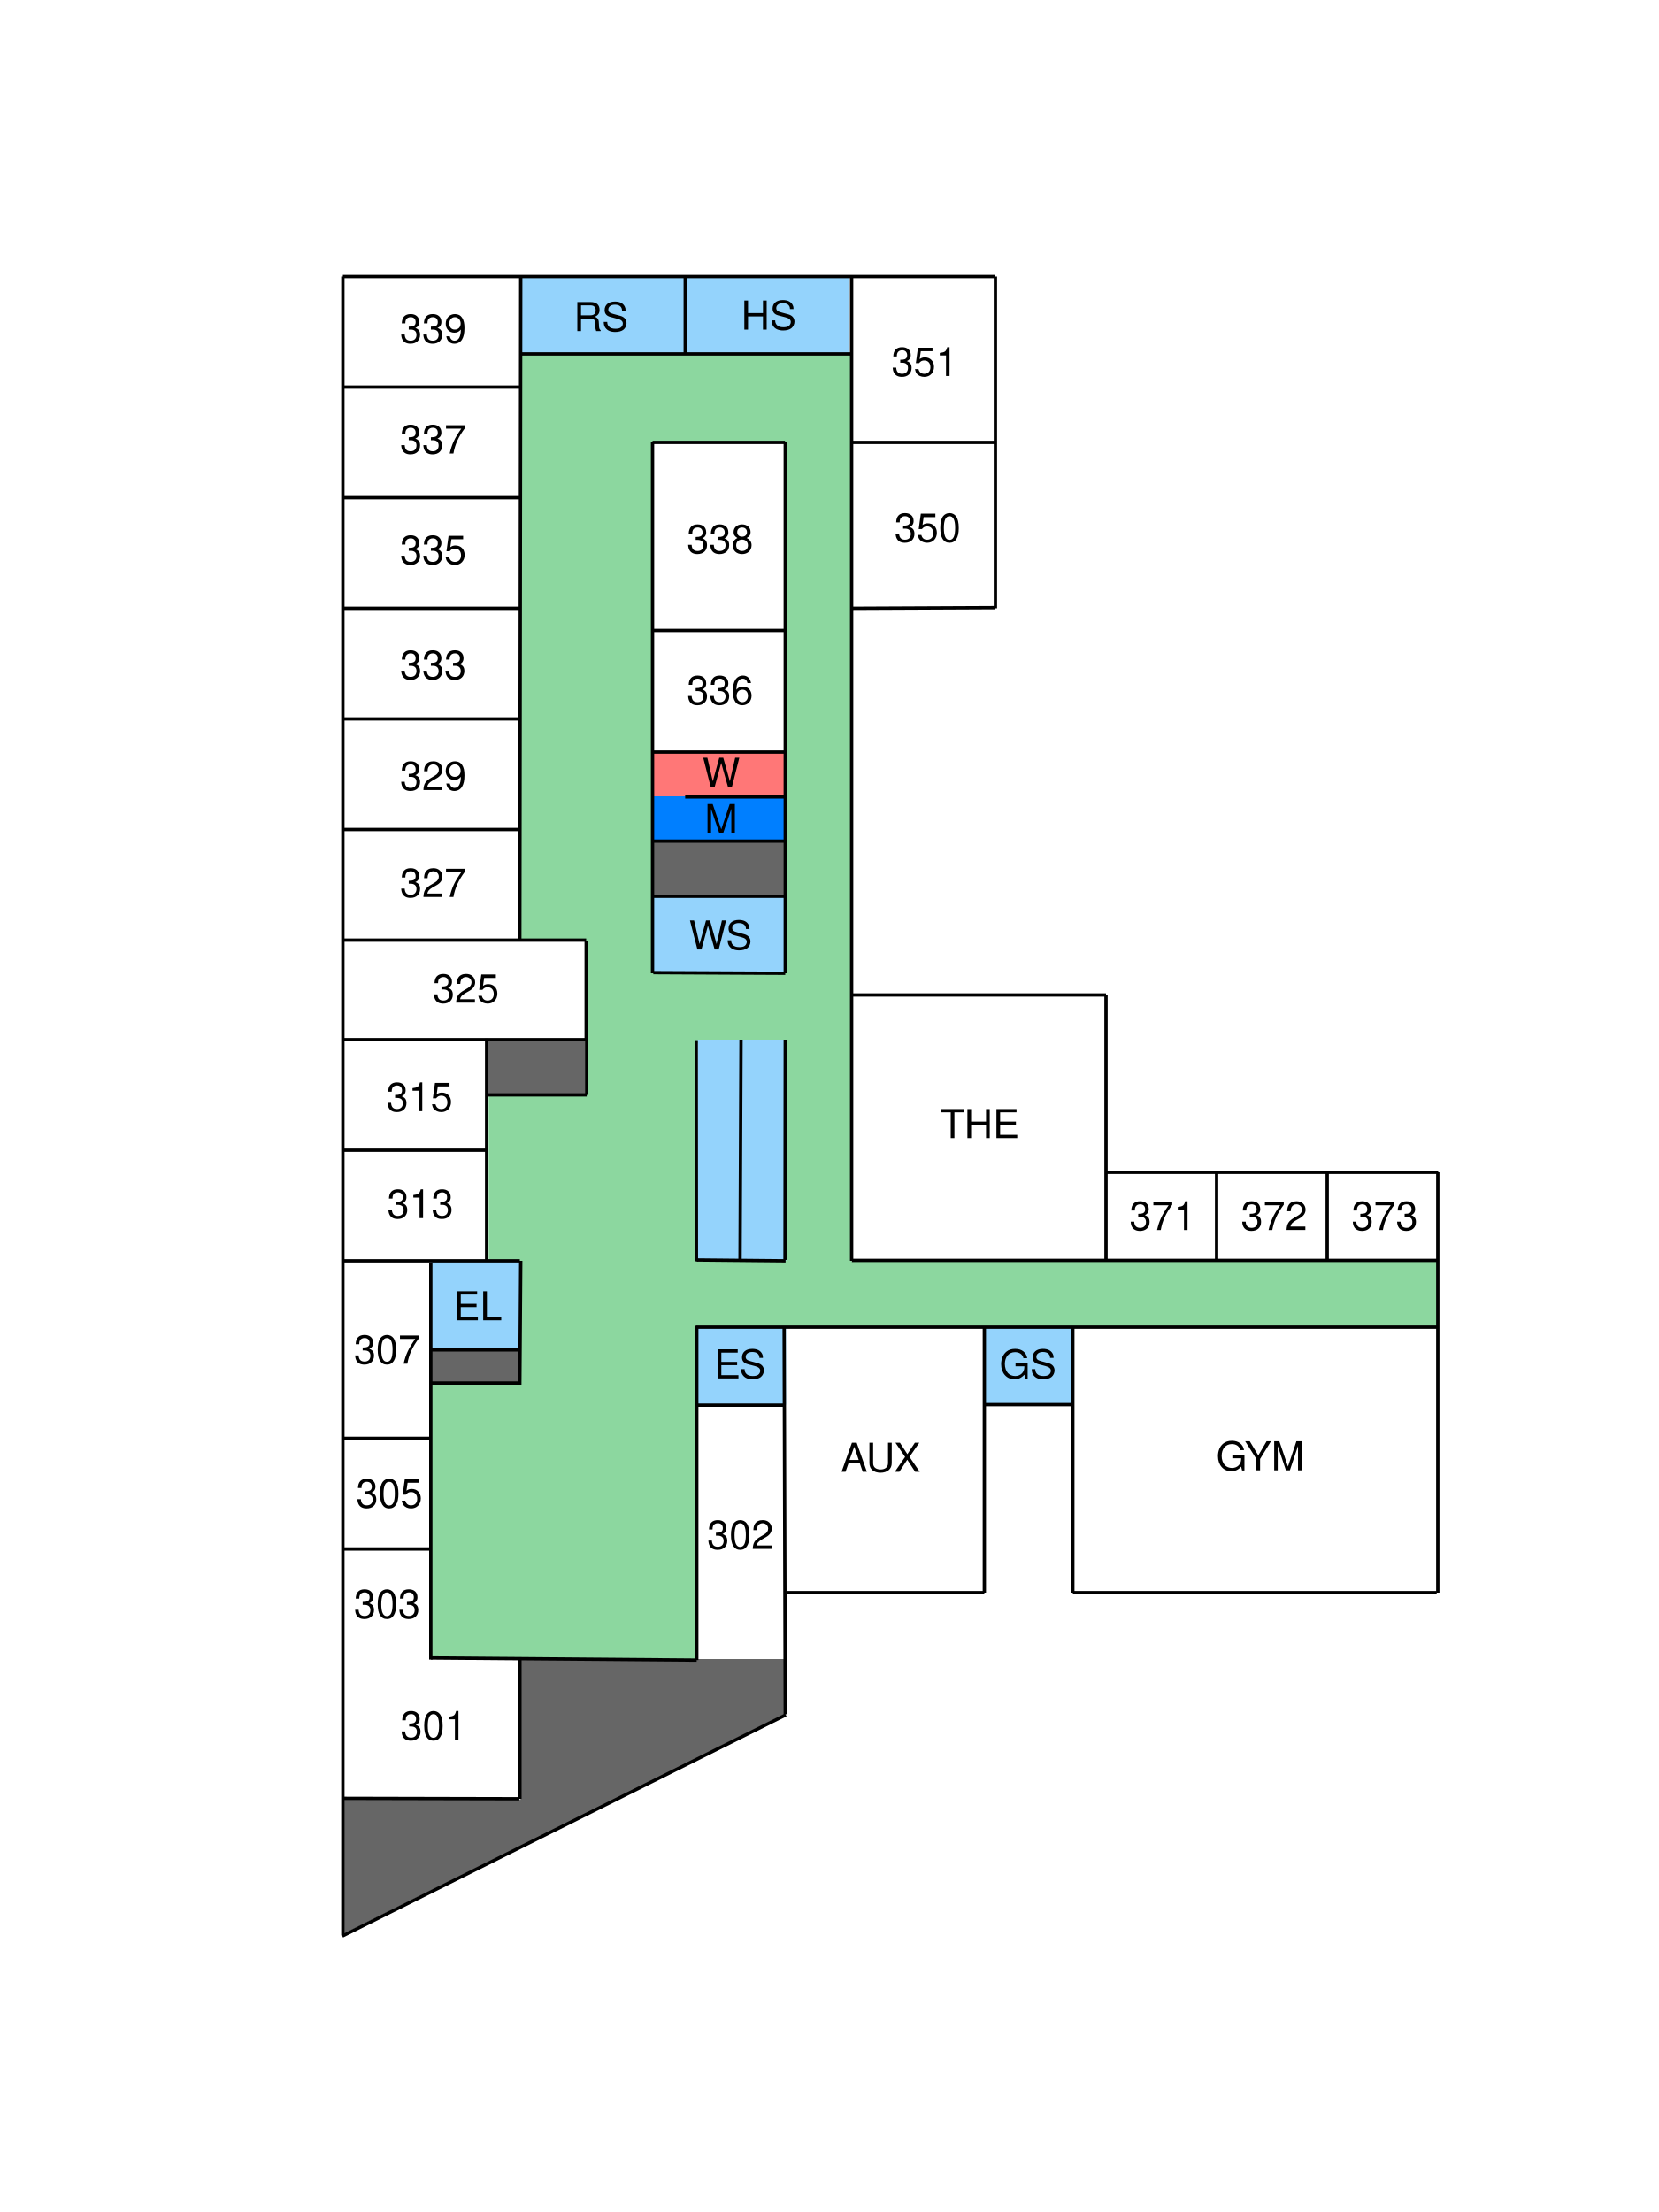
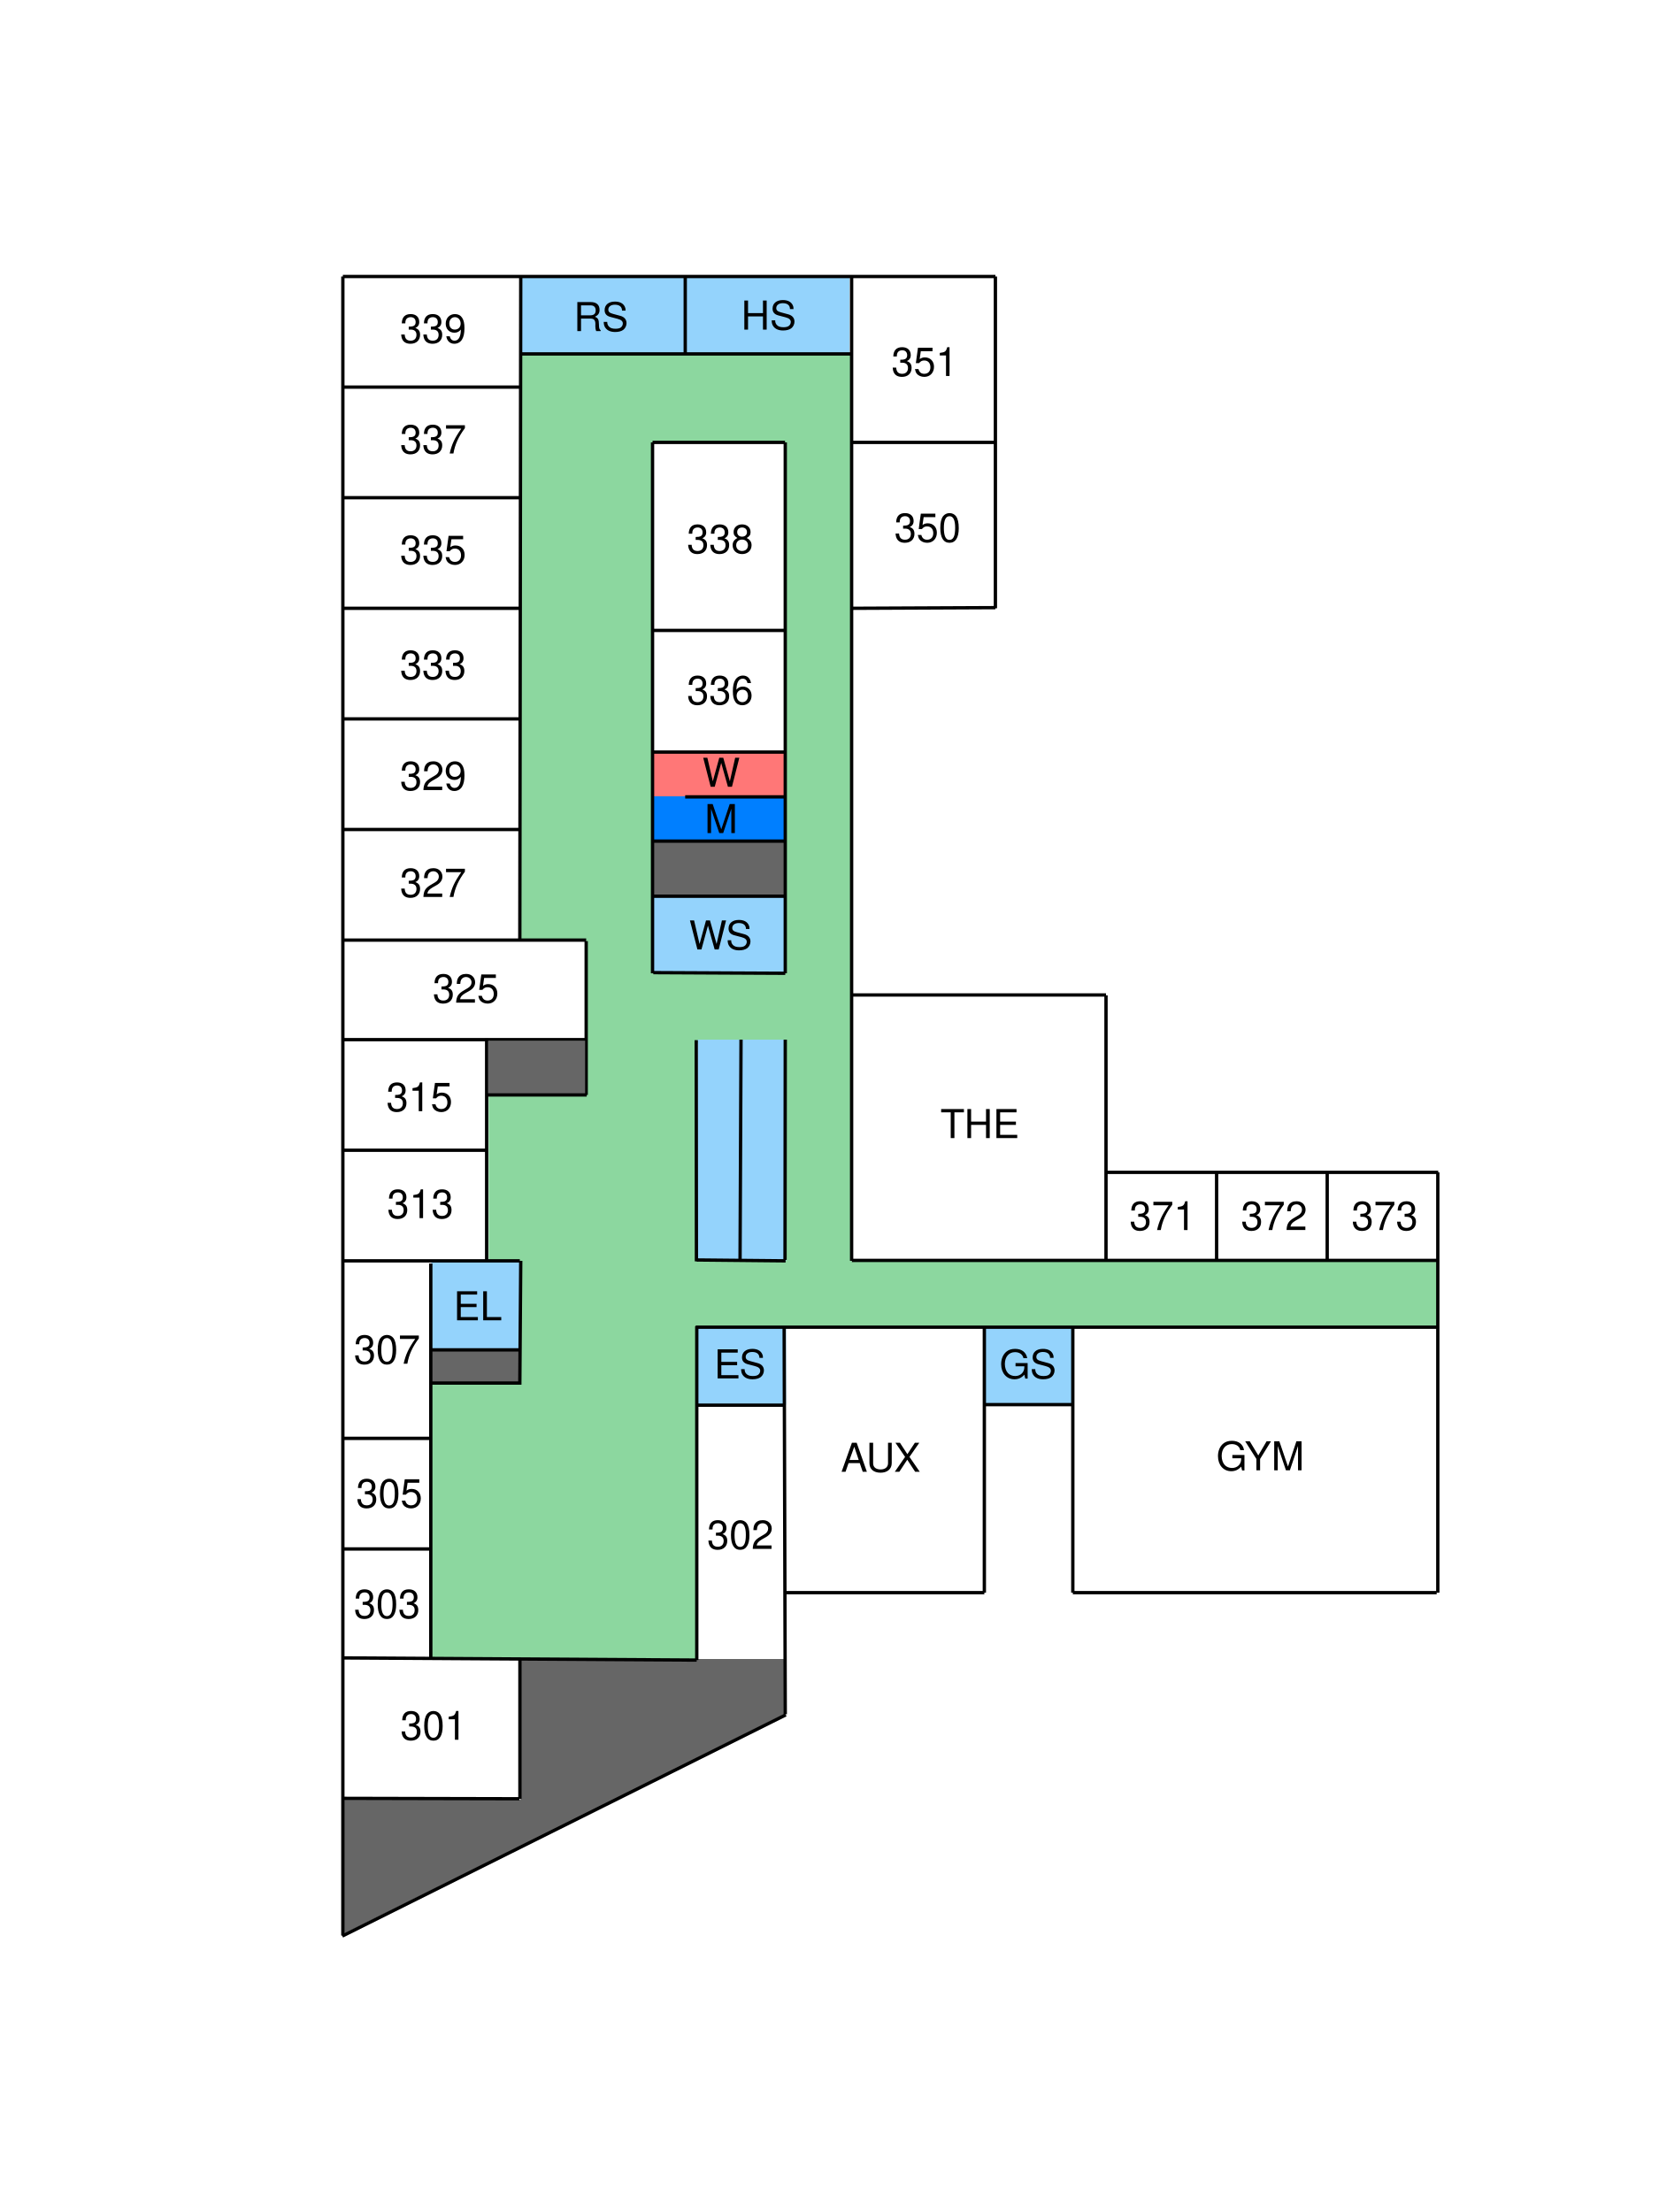
<svg xmlns="http://www.w3.org/2000/svg" width="750" height="1000">
  <g>
    <rect fill="#ffffff" id="canvas_background" height="1002" width="752" y="-1" x="-1" />
    <g display="none" id="canvasGrid">
      <rect fill="url(#gridpattern)" stroke-width="0" y="0" x="0" height="100%" width="100%" id="svg_1" />
    </g>
  </g>
  <g>
    <path stroke="#000" fill="#666666" stroke-width="0" stroke-opacity="null" d="m155.597,813.63l0,60.523l121.793,-60.523l-121.793,0z" id="svg_10" />
    <rect fill="#94d3fc" stroke="#000" stroke-width="0" stroke-opacity="null" fill-opacity="null" x="445.361" y="600.034" width="40" height="35.002" id="svg_34" />
    <rect fill="#8CD79F" stroke-width="0" stroke-opacity="null" fill-opacity="null" x="354" y="570.188" width="296" height="30" id="svg_22" stroke="#000" />
    <rect fill="#666666" stroke-width="0" stroke-opacity="null" fill-opacity="null" x="295" y="380.476" width="60" height="25" id="svg_20" stroke="#000" />
    <rect fill="#8CD79F" stroke-width="0" stroke-opacity="null" fill-opacity="null" x="265" y="424" width="50" height="202" id="svg_77" stroke="#000" />
    <rect fill="#8CD79F" stroke-width="0" stroke-opacity="null" fill-opacity="null" x="313.543" y="570.188" width="41" height="30" id="svg_78" stroke="#000" />
    <rect fill="#8CD79F" stroke-width="0" stroke-opacity="null" fill-opacity="null" x="220.909" y="470.449" width="46.091" height="158.16" id="svg_53" stroke="#000" />
    <rect fill="#94d3fc" stroke="#000" stroke-width="0" x="310.087" y="125" width="74" height="35" id="svg_43" />
    <rect fill="#94d3fc" stroke="#000" stroke-width="0" x="235.326" y="125" width="74" height="35" id="svg_42" />
    <rect fill="#8CD79F" stroke-width="0" stroke-opacity="null" fill-opacity="null" x="310.814" y="440" width="45.667" height="31.705" id="svg_79" stroke="#000" />
    <rect fill="#8CD79F" stroke-width="0" stroke-opacity="null" fill-opacity="null" x="354.83" y="160" width="30" height="411" id="svg_18" stroke="#000" />
    <rect fill="#94d3fc" stroke="#000" stroke-width="0" stroke-opacity="null" fill-opacity="null" x="315.361" y="470" width="40" height="100.006" id="svg_97" />
    <rect fill="#94d3fc" stroke="#000" stroke-width="0" stroke-opacity="null" fill-opacity="null" x="315.361" y="600.034" width="40" height="35.002" id="svg_96" />
    <rect fill="#94d3fc" stroke="#000" stroke-width="0" stroke-opacity="null" x="295" y="404.889" width="60" height="34.667" id="svg_93" />
    <rect fill="#94d3fc" stroke="#000" stroke-width="0" stroke-opacity="null" x="195" y="570" width="40" height="40" id="svg_92" />
    <path fill="#666666" stroke-width="0" stroke-opacity="null" d="m265.342,864.757l0,-120.261l60.244,120.261l-60.244,0z" id="svg_91" transform="rotate(90 295.4638,804.6261) " stroke="#000" />
    <rect fill="#666666" stroke-width="0" stroke-opacity="null" x="235" y="750" width="120" height="25" id="svg_85" stroke="#000" />
    <rect fill="#ff7777" stroke="#000" stroke-width="0" stroke-opacity="null" x="295" y="340" width="60" height="20" id="svg_83" />
    <rect fill="#007fff" stroke="#000" stroke-width="0" stroke-opacity="null" x="294.687" y="359.998" width="60" height="20" id="svg_82" />
    <rect fill="#666666" stroke-width="0" stroke-opacity="null" fill-opacity="null" x="195" y="610" width="40" height="15" id="svg_81" stroke="#000" />
    <rect fill="#8CD79F" stroke="#000" stroke-width="0" stroke-opacity="null" x="195" y="625" width="120" height="125" id="svg_73" />
    <line stroke-linecap="undefined" stroke-linejoin="undefined" id="svg_5" y2="925.5" x2="305" y1="725" x1="205" stroke-width="1.5" stroke="#000" fill="none" transform="rotate(90 255,825.25) " />
    <line stroke="#000" stroke-linecap="undefined" stroke-linejoin="undefined" id="svg_7" y2="660.726" x2="105.226" y1="660.726" x1="284.274" stroke-width="1.5" fill="none" transform="rotate(90 194.75,660.7262) " />
    <line stroke-linecap="undefined" stroke-linejoin="undefined" id="svg_8" y2="605.25" x2="214.75" y1="645.25" x1="214.75" fill-opacity="null" stroke-opacity="null" stroke-width="1.5" stroke="#000" fill="none" transform="rotate(90 214.75,625.25) " />
    <line stroke-linecap="undefined" stroke-linejoin="undefined" id="svg_9" y2="590.25" x2="214.75" y1="630.25" x1="214.75" fill-opacity="null" stroke-opacity="null" stroke-width="1.5" stroke="#000" fill="none" transform="rotate(90 214.75,610.25) " />
    <line stroke-linecap="undefined" stroke-linejoin="undefined" id="svg_12" y2="615.25" x2="334.75" y1="655.25" x1="334.75" fill-opacity="null" stroke-opacity="null" stroke-width="1.5" stroke="#000" fill="none" transform="rotate(90 334.75,635.25) " />
    <line stroke-linecap="undefined" stroke-linejoin="undefined" id="svg_27" y2="375.16" x2="324.75" y1="435.16" x1="324.75" fill-opacity="null" stroke-opacity="null" stroke-width="1.5" stroke="#000" fill="none" transform="rotate(90 324.75,405.1596) " />
    <line stroke-linecap="undefined" stroke-linejoin="undefined" id="svg_29" y2="520.204" x2="364.796" y1="520.296" x1="264.796" fill-opacity="null" stroke-opacity="null" stroke-width="1.5" stroke="#000" fill="none" transform="rotate(90 314.7961,520.25) " />
    <line stroke-linecap="undefined" stroke-linejoin="undefined" id="svg_35" y2="720.25" x2="174.75" y1="680.25" x1="174.75" fill-opacity="null" stroke-opacity="null" stroke-width="1.5" stroke="#000" fill="none" transform="rotate(90 174.75,700.25) " />
    <line stroke-linecap="undefined" stroke-linejoin="undefined" id="svg_36" y2="670.25" x2="174.75" y1="630.25" x1="174.75" fill-opacity="null" stroke-opacity="null" stroke-width="1.5" stroke="#000" fill="none" transform="rotate(90 174.75,650.25) " />
    <line stroke-linecap="undefined" stroke-linejoin="undefined" id="svg_44" y2="350.25" x2="324.75" y1="410.25" x1="324.75" fill-opacity="null" stroke-opacity="null" stroke-width="1.5" stroke="#000" fill="none" transform="rotate(90 324.75,380.25) " />
    <line stroke-linecap="undefined" stroke-linejoin="undefined" id="svg_46" y2="337.527" x2="332.473" y1="382.973" x1="332.473" fill-opacity="null" stroke-opacity="null" stroke-width="1.5" stroke="#000" fill="none" transform="rotate(90 332.4731,360.25) " />
    <text xml:space="preserve" text-anchor="start" font-family="Helvetica, Arial, sans-serif" font-size="18" id="svg_57" y="616.516" x="159.964" fill-opacity="null" stroke-opacity="null" stroke-width="0" stroke="#000" fill="#000000">307</text>
    <text xml:space="preserve" text-anchor="start" font-family="Helvetica, Arial, sans-serif" font-size="18" id="svg_58" y="681.516" x="160.984" fill-opacity="null" stroke-opacity="null" stroke-width="0" stroke="#000" fill="#000000">305</text>
    <text xml:space="preserve" text-anchor="start" font-family="Helvetica, Arial, sans-serif" font-size="18" id="svg_59" y="731.516" x="159.964" fill-opacity="null" stroke-opacity="null" stroke-width="0" stroke="#000" fill="#000000">303</text>
    <text xml:space="preserve" text-anchor="start" font-family="Helvetica, Arial, sans-serif" font-size="18" id="svg_60" y="786.516" x="180.984" fill-opacity="null" stroke-opacity="null" stroke-width="0" stroke="#000" fill="#000000">301</text>
    <text xml:space="preserve" text-anchor="start" font-family="Helvetica, Arial, sans-serif" font-size="18" id="svg_63" y="700.245" x="319.67" fill-opacity="null" stroke-opacity="null" stroke-width="0" stroke="#000" fill="#000000">302</text>
    <text xml:space="preserve" text-anchor="start" font-family="Helvetica, Arial, sans-serif" font-size="18" id="svg_64" y="623.138" x="322.804" fill-opacity="null" stroke-opacity="null" stroke-width="0" stroke="#000" fill="#000000">ES</text>
    <text xml:space="preserve" text-anchor="start" font-family="Helvetica, Arial, sans-serif" font-size="18" id="svg_65" y="429.227" x="311.519" fill-opacity="null" stroke-opacity="null" stroke-width="0" stroke="#000" fill="#000000">WS</text>
    <text xml:space="preserve" text-anchor="start" font-family="Helvetica, Arial, sans-serif" font-size="18" id="svg_66" y="149" x="335" fill-opacity="null" stroke-opacity="null" stroke-width="0" fill="#000000" stroke="#000">HS</text>
    <text xml:space="preserve" text-anchor="start" font-family="Helvetica, Arial, sans-serif" font-size="18" id="svg_67" y="596.883" x="205.003" fill-opacity="null" stroke-opacity="null" stroke-width="0" stroke="#000" fill="#000000">EL</text>
    <text xml:space="preserve" text-anchor="start" font-family="Helvetica, Arial, sans-serif" font-size="18" id="svg_68" y="376.617" x="318.511" fill-opacity="null" stroke-opacity="null" stroke-width="0" stroke="#000" fill="#000000">M</text>
    <text xml:space="preserve" text-anchor="start" font-family="Helvetica, Arial, sans-serif" font-size="18" id="svg_69" y="355.68" x="317.517" fill-opacity="null" stroke-opacity="null" stroke-width="0" stroke="#000" fill="#000000">W</text>
    <path fill="#666666" stroke="#000" stroke-width="0" stroke-opacity="null" opacity="0.5" d="m321.25,785.005" id="svg_90" />
    <line stroke-linecap="undefined" stroke-linejoin="undefined" id="svg_13" y2="570" x2="235" y1="570" x1="154.578" fill-opacity="null" stroke-opacity="null" stroke-width="1.5" fill="none" stroke="#000" />
    <line fill="none" stroke="#000" stroke-width="1.5" stroke-opacity="null" fill-opacity="null" x1="354.5" y1="600" x2="355" y2="775" id="svg_3" stroke-linejoin="undefined" stroke-linecap="undefined" />
    <rect fill="#8CD79F" stroke-width="0" stroke-opacity="null" x="235.5" y="160" width="60" height="265" id="svg_75" stroke="#000" />
    <line fill="none" stroke-width="1.5" stroke-opacity="null" fill-opacity="null" x1="155" y1="125" x2="450" y2="125" id="svg_19" stroke-linejoin="undefined" stroke-linecap="undefined" stroke="#000" />
    <line fill="none" stroke="#000" stroke-width="1.5" stroke-opacity="null" fill-opacity="null" x1="309.783" y1="159.612" x2="309.783" y2="124.676" id="svg_24" stroke-linejoin="undefined" stroke-linecap="undefined" />
    <text xml:space="preserve" text-anchor="start" font-family="Helvetica, Arial, sans-serif" font-size="18" id="svg_28" y="149.685" x="259.328" fill-opacity="null" stroke-opacity="null" stroke-width="0" fill="#000000" stroke="#000">RS</text>
    <rect fill="#8CD79F" stroke-width="0" x="294.184" y="160.297" width="61" height="40" id="svg_31" stroke="#000" />
    <line fill="none" stroke="#000" stroke-width="1.5" stroke-opacity="null" fill-opacity="null" x1="235.272" y1="160" x2="385" y2="160" id="svg_21" stroke-linejoin="undefined" stroke-linecap="undefined" />
    <line fill="none" stroke-width="1.5" stroke-opacity="null" fill-opacity="null" x1="314.506" y1="600" x2="650" y2="600" id="svg_38" stroke-linejoin="undefined" stroke-linecap="undefined" stroke="#000" />
    <line fill="none" stroke="#000" stroke-width="1.5" stroke-opacity="null" fill-opacity="null" x1="385" y1="125" x2="385" y2="570" id="svg_41" stroke-linejoin="undefined" stroke-linecap="undefined" />
    <line fill="none" stroke="#000" x1="295" y1="200" x2="354.892" y2="200" id="svg_47" stroke-linejoin="null" stroke-linecap="null" stroke-width="1.5" />
    <line fill="none" stroke="#000" stroke-width="1.5" x1="295" y1="440" x2="295" y2="200" id="svg_48" stroke-linejoin="null" stroke-linecap="null" />
    <line fill="none" stroke="#000" stroke-width="1.5" x1="355" y1="440" x2="355" y2="200" id="svg_49" stroke-linejoin="null" stroke-linecap="null" />
    <line fill="none" stroke="#000" stroke-width="1.5" x1="354.892" y1="569.566" x2="355" y2="470" id="svg_50" stroke-linejoin="null" stroke-linecap="null" />
    <line fill="none" stroke="#000" stroke-width="1.5" stroke-opacity="null" fill-opacity="null" x1="235.417" y1="570" x2="235" y2="626" id="svg_52" stroke-linejoin="undefined" stroke-linecap="undefined" />
    <line stroke-linecap="undefined" stroke-linejoin="undefined" id="svg_54" y2="470" x2="265" y1="470" x1="154.578" fill-opacity="null" stroke-opacity="null" stroke-width="1.5" stroke="#000" fill="none" />
    <line fill="none" stroke-width="1.5" stroke-opacity="null" fill-opacity="null" x1="265" y1="495" x2="265" y2="425.455" id="svg_55" stroke-linejoin="undefined" stroke-linecap="undefined" stroke="#000" />
    <line fill="none" stroke-opacity="null" fill-opacity="null" x1="220" y1="520" x2="155" y2="520" id="svg_56" stroke-linejoin="null" stroke-linecap="null" stroke-width="1.5" stroke="#000" />
    <line fill="none" stroke-opacity="null" fill-opacity="null" x1="235.417" y1="125" x2="235" y2="425" id="svg_62" stroke-linejoin="null" stroke-linecap="null" stroke-width="1.5" stroke="#000" />
    <line fill="none" stroke="#000" stroke-width="1.5" stroke-opacity="null" fill-opacity="null" x1="155" y1="875" x2="155" y2="125" id="svg_70" stroke-linejoin="undefined" stroke-linecap="undefined" />
    <line fill="none" stroke="#000" stroke-width="1.5" stroke-opacity="null" fill-opacity="null" x1="154.587" y1="175" x2="235" y2="175" id="svg_71" stroke-linejoin="undefined" stroke-linecap="undefined" />
    <line fill="none" stroke="#000" stroke-width="1.5" stroke-opacity="null" fill-opacity="null" x1="154.587" y1="225" x2="235" y2="225" id="svg_72" stroke-linejoin="undefined" stroke-linecap="undefined" />
    <line fill="none" stroke="#000" stroke-width="1.5" stroke-opacity="null" fill-opacity="null" x1="154.587" y1="275" x2="235" y2="275" id="svg_76" stroke-linejoin="undefined" stroke-linecap="undefined" />
    <line fill="none" stroke="#000" stroke-width="1.5" stroke-opacity="null" fill-opacity="null" x1="154.587" y1="325" x2="235" y2="325" id="svg_80" stroke-linejoin="undefined" stroke-linecap="undefined" />
    <line fill="none" stroke="#000" stroke-width="1.5" stroke-opacity="null" fill-opacity="null" x1="154.587" y1="375" x2="235" y2="375" id="svg_84" stroke-linejoin="undefined" stroke-linecap="undefined" />
    <line fill="none" stroke-width="1.5" stroke-opacity="null" fill-opacity="null" x1="154.587" y1="425" x2="265" y2="425" id="svg_86" stroke-linejoin="undefined" stroke-linecap="undefined" stroke="#000" />
    <text xml:space="preserve" text-anchor="start" font-family="Helvetica, Arial, sans-serif" font-size="18" id="svg_87" y="550.685" x="175" fill-opacity="null" stroke-opacity="null" stroke-width="0" stroke="#000" fill="#000000">313</text>
    <text xml:space="preserve" text-anchor="start" font-family="Helvetica, Arial, sans-serif" font-size="18" id="svg_88" y="502.353" x="174.636" fill-opacity="null" stroke-opacity="null" stroke-width="0" stroke="#000" fill="#000000">315</text>
    <text xml:space="preserve" text-anchor="start" font-family="Helvetica, Arial, sans-serif" font-size="18" id="svg_89" y="357.188" x="180.797" fill-opacity="null" stroke-opacity="null" stroke-width="0" stroke="#000" fill="#000000">329</text>
    <text xml:space="preserve" text-anchor="start" font-family="Helvetica, Arial, sans-serif" font-size="18" id="svg_95" y="405.5" x="180.797" fill-opacity="null" stroke-opacity="null" stroke-width="0" stroke="#000" fill="#000000">327</text>
    <text xml:space="preserve" text-anchor="start" font-family="Helvetica, Arial, sans-serif" font-size="18" id="svg_98" y="307" x="180.797" fill-opacity="null" stroke-opacity="null" stroke-width="0" stroke="#000" fill="#000000">333</text>
    <text xml:space="preserve" text-anchor="start" font-family="Helvetica, Arial, sans-serif" font-size="18" id="svg_99" y="255" x="180.797" fill-opacity="null" stroke-opacity="null" stroke-width="0" stroke="#000" fill="#000000">335</text>
    <text xml:space="preserve" text-anchor="start" font-family="Helvetica, Arial, sans-serif" font-size="18" id="svg_100" y="305" x="180.797" fill-opacity="null" stroke-opacity="null" stroke-width="0" stroke="#000" fill="#000000" />
    <text xml:space="preserve" text-anchor="start" font-family="Helvetica, Arial, sans-serif" font-size="18" id="svg_101" y="205" x="180.797" fill-opacity="null" stroke-opacity="null" stroke-width="0" stroke="#000" fill="#000000">337</text>
    <text xml:space="preserve" text-anchor="start" font-family="Helvetica, Arial, sans-serif" font-size="18" id="svg_102" y="155" x="180.797" fill-opacity="null" stroke-opacity="null" stroke-width="0" stroke="#000" fill="#000000">339</text>
    <line fill="none" stroke="#000" stroke-width="1.5" stroke-opacity="null" fill-opacity="null" x1="450" y1="125" x2="450" y2="275" id="svg_106" stroke-linejoin="undefined" stroke-linecap="undefined" />
    <line fill="none" stroke="#000" stroke-width="1.5" stroke-opacity="null" fill-opacity="null" x1="385.241" y1="275" x2="450" y2="274.702" id="svg_107" stroke-linejoin="undefined" stroke-linecap="undefined" />
    <line fill="none" stroke="#000" stroke-width="1.5" stroke-opacity="null" fill-opacity="null" x1="385.241" y1="200" x2="450" y2="200" id="svg_110" stroke-linejoin="undefined" stroke-linecap="undefined" />
    <text xml:space="preserve" text-anchor="start" font-family="Helvetica, Arial, sans-serif" font-size="18" id="svg_111" y="244.976" x="404.293" fill-opacity="null" stroke-opacity="null" stroke-width="0" stroke="#000" fill="#000000">350</text>
    <text xml:space="preserve" text-anchor="start" font-family="Helvetica, Arial, sans-serif" font-size="18" id="svg_113" y="169.975" x="403" fill-opacity="null" stroke-opacity="null" stroke-width="0" fill="#000000" stroke="#000">351</text>
    <line fill="none" stroke="#000" stroke-width="1.5" stroke-opacity="null" fill-opacity="null" x1="294.879" y1="340" x2="355" y2="340" id="svg_114" stroke-linejoin="undefined" stroke-linecap="undefined" />
    <line fill="none" stroke="#000" x1="295" y1="285" x2="354.892" y2="285" id="svg_116" stroke-linejoin="null" stroke-linecap="null" stroke-width="1.5" />
    <text xml:space="preserve" text-anchor="start" font-family="Helvetica, Arial, sans-serif" font-size="18" id="svg_117" y="250.084" x="310.521" fill-opacity="null" stroke-opacity="null" stroke-width="0" fill="#000000" stroke="#000">338</text>
    <text xml:space="preserve" text-anchor="start" font-family="Helvetica, Arial, sans-serif" font-size="18" id="svg_119" y="318.422" x="310.521" fill-opacity="null" stroke-opacity="null" stroke-width="0" stroke="#000" fill="#000000">336</text>
    <line fill="none" stroke-opacity="null" fill-opacity="null" x1="220" y1="469.545" x2="220" y2="569.545" id="svg_2" stroke-linejoin="null" stroke-linecap="null" stroke-width="1.5" stroke="#000" />
    <line fill="none" stroke="#000" stroke-width="1.5" stroke-opacity="null" fill-opacity="null" x1="315" y1="599.545" x2="315" y2="750.455" id="svg_4" stroke-linejoin="undefined" stroke-linecap="undefined" />
    <text xml:space="preserve" text-anchor="start" font-family="Helvetica, Arial, sans-serif" font-size="18" id="svg_14" y="453.306" x="195.589" stroke-width="0" stroke="#000" fill="#000000">325</text>
    <rect fill="#666666" stroke-width="0" stroke-opacity="null" fill-opacity="null" x="220.714" y="470.476" width="43.81" height="25" id="svg_15" stroke="#000" />
    <line fill="none" stroke="#000" stroke-opacity="null" fill-opacity="null" x1="220" y1="495" x2="265.238" y2="495" id="svg_17" stroke-linejoin="null" stroke-linecap="null" stroke-width="1.5" />
    <line fill="none" stroke="#000" stroke-opacity="null" fill-opacity="null" x1="445" y1="600" x2="445" y2="720" id="svg_23" stroke-linejoin="null" stroke-linecap="null" stroke-width="1.5" />
    <line fill="none" stroke="#000" stroke-width="1.5" stroke-opacity="null" fill-opacity="null" x1="355.5" y1="720" x2="445" y2="720" id="svg_25" stroke-linejoin="null" stroke-linecap="null" />
    <text xml:space="preserve" text-anchor="start" font-family="Helvetica, Arial, sans-serif" font-size="18" id="svg_39" y="623.138" x="451.804" fill-opacity="null" stroke-opacity="null" stroke-width="0" stroke="#000" fill="#000000">GS</text>
    <line fill="none" stroke="#000" stroke-opacity="null" fill-opacity="null" x1="485" y1="635" x2="445" y2="635" id="svg_40" stroke-linejoin="null" stroke-linecap="null" stroke-width="1.5" />
    <line fill="none" stroke="#000" stroke-width="1.5" stroke-opacity="null" fill-opacity="null" x1="485" y1="600" x2="485" y2="720" id="svg_45" stroke-linejoin="null" stroke-linecap="null" />
    <line fill="none" stroke="#000" stroke-width="1.5" stroke-opacity="null" fill-opacity="null" x1="650" y1="530" x2="650" y2="720" id="svg_51" stroke-linejoin="null" stroke-linecap="null" />
    <line fill="none" stroke="#000" stroke-width="1.5" stroke-opacity="null" fill-opacity="null" x1="649.5" y1="720" x2="485" y2="720" id="svg_61" stroke-linejoin="null" stroke-linecap="null" />
    <text fill="#000000" stroke="#000" stroke-width="0" stroke-opacity="null" fill-opacity="null" x="380.147" y="665.373" id="svg_74" font-size="18" font-family="Helvetica, Arial, sans-serif" text-anchor="start" xml:space="preserve">AUX</text>
    <line fill="none" stroke="#000" stroke-width="1.5" stroke-opacity="null" fill-opacity="null" x1="650.196" y1="530" x2="500" y2="530" id="svg_94" stroke-linejoin="null" stroke-linecap="null" />
    <line fill="none" stroke="#000" stroke-width="1.5" stroke-opacity="null" fill-opacity="null" x1="500" y1="570" x2="500" y2="450" id="svg_103" stroke-linejoin="null" stroke-linecap="null" />
    <line fill="none" stroke="#000" stroke-width="1.5" stroke-opacity="null" fill-opacity="null" x1="550" y1="570" x2="550" y2="530" id="svg_104" stroke-linejoin="null" stroke-linecap="null" />
    <line fill="none" stroke="#000" stroke-width="1.5" stroke-opacity="null" fill-opacity="null" x1="600" y1="570" x2="600" y2="530" id="svg_105" stroke-linejoin="null" stroke-linecap="null" />
    <line fill="none" stroke="#000" stroke-width="1.5" stroke-opacity="null" fill-opacity="null" x1="385.098" y1="569.804" x2="650" y2="569.804" id="svg_108" stroke-linejoin="null" stroke-linecap="null" />
    <line fill="none" stroke="#000" stroke-width="1.5" stroke-opacity="null" fill-opacity="null" x1="500" y1="449.804" x2="385" y2="449.804" id="svg_109" stroke-linejoin="null" stroke-linecap="null" />
    <text fill="#000000" stroke="#000" stroke-width="0" stroke-opacity="null" fill-opacity="null" x="425.098" y="514.51" id="svg_115" font-size="18" font-family="Helvetica, Arial, sans-serif" text-anchor="start" xml:space="preserve">THE</text>
    <text fill="#000000" stroke="#000" stroke-width="0" stroke-opacity="null" fill-opacity="null" x="510.588" y="556.078" id="svg_118" font-size="18" font-family="Helvetica, Arial, sans-serif" text-anchor="start" xml:space="preserve">371</text>
    <text fill="#000000" stroke="#000" stroke-width="0" stroke-opacity="null" fill-opacity="null" x="561" y="556.078" id="svg_120" font-size="18" font-family="Helvetica, Arial, sans-serif" text-anchor="start" xml:space="preserve">372</text>
    <text fill="#000000" stroke="#000" stroke-width="0" stroke-opacity="null" fill-opacity="null" x="611" y="556.078" id="svg_121" font-size="18" font-family="Helvetica, Arial, sans-serif" text-anchor="start" xml:space="preserve">373</text>
    <text fill="#000000" stroke="#000" stroke-width="0" stroke-opacity="null" fill-opacity="null" x="549.824" y="664.706" id="svg_122" font-size="18" font-family="Helvetica, Arial, sans-serif" text-anchor="start" xml:space="preserve">GYM</text>
    <line fill="none" stroke="#000" stroke-width="1.5" stroke-opacity="null" fill-opacity="null" x1="235.046" y1="750" x2="235.046" y2="813.241" id="svg_123" stroke-linejoin="undefined" stroke-linecap="undefined" />
    <line fill="none" stroke="#000" stroke-opacity="null" fill-opacity="null" x1="155.227" y1="813" x2="234.773" y2="813.182" id="svg_11" stroke-linejoin="null" stroke-linecap="null" stroke-width="1.5" />
-     <line stroke-width="1.5" stroke-linecap="null" stroke-linejoin="null" id="svg_6" y2="750.49" x2="314.951" y1="749.51" x1="194.853" fill-opacity="null" stroke-opacity="null" stroke="#000" fill="none" />
+     <line stroke="#000" stroke-width="1.5" stroke-linecap="null" stroke-linejoin="null" id="svg_6" y2="750.49" x2="314.951" y1="749.51" x1="155" fill-opacity="null" stroke-opacity="null" fill="none" />
    <line stroke-linecap="null" stroke-linejoin="null" id="svg_16" y2="570" x2="355.147" y1="569.608" x1="314.951" fill-opacity="null" stroke-opacity="null" stroke-width="1.5" stroke="#000" fill="none" />
    <line stroke-linecap="null" stroke-linejoin="null" id="svg_26" y2="570" x2="334.559" y1="470" x1="335" fill-opacity="null" stroke-opacity="null" stroke-width="1.5" stroke="#000" fill="none" />
    <line stroke-linecap="null" stroke-linejoin="null" id="svg_30" y2="440" x2="355" y1="439.706" x1="295.343" fill-opacity="null" stroke-opacity="null" stroke-width="1.5" stroke="#000" fill="none" />
  </g>
</svg>
